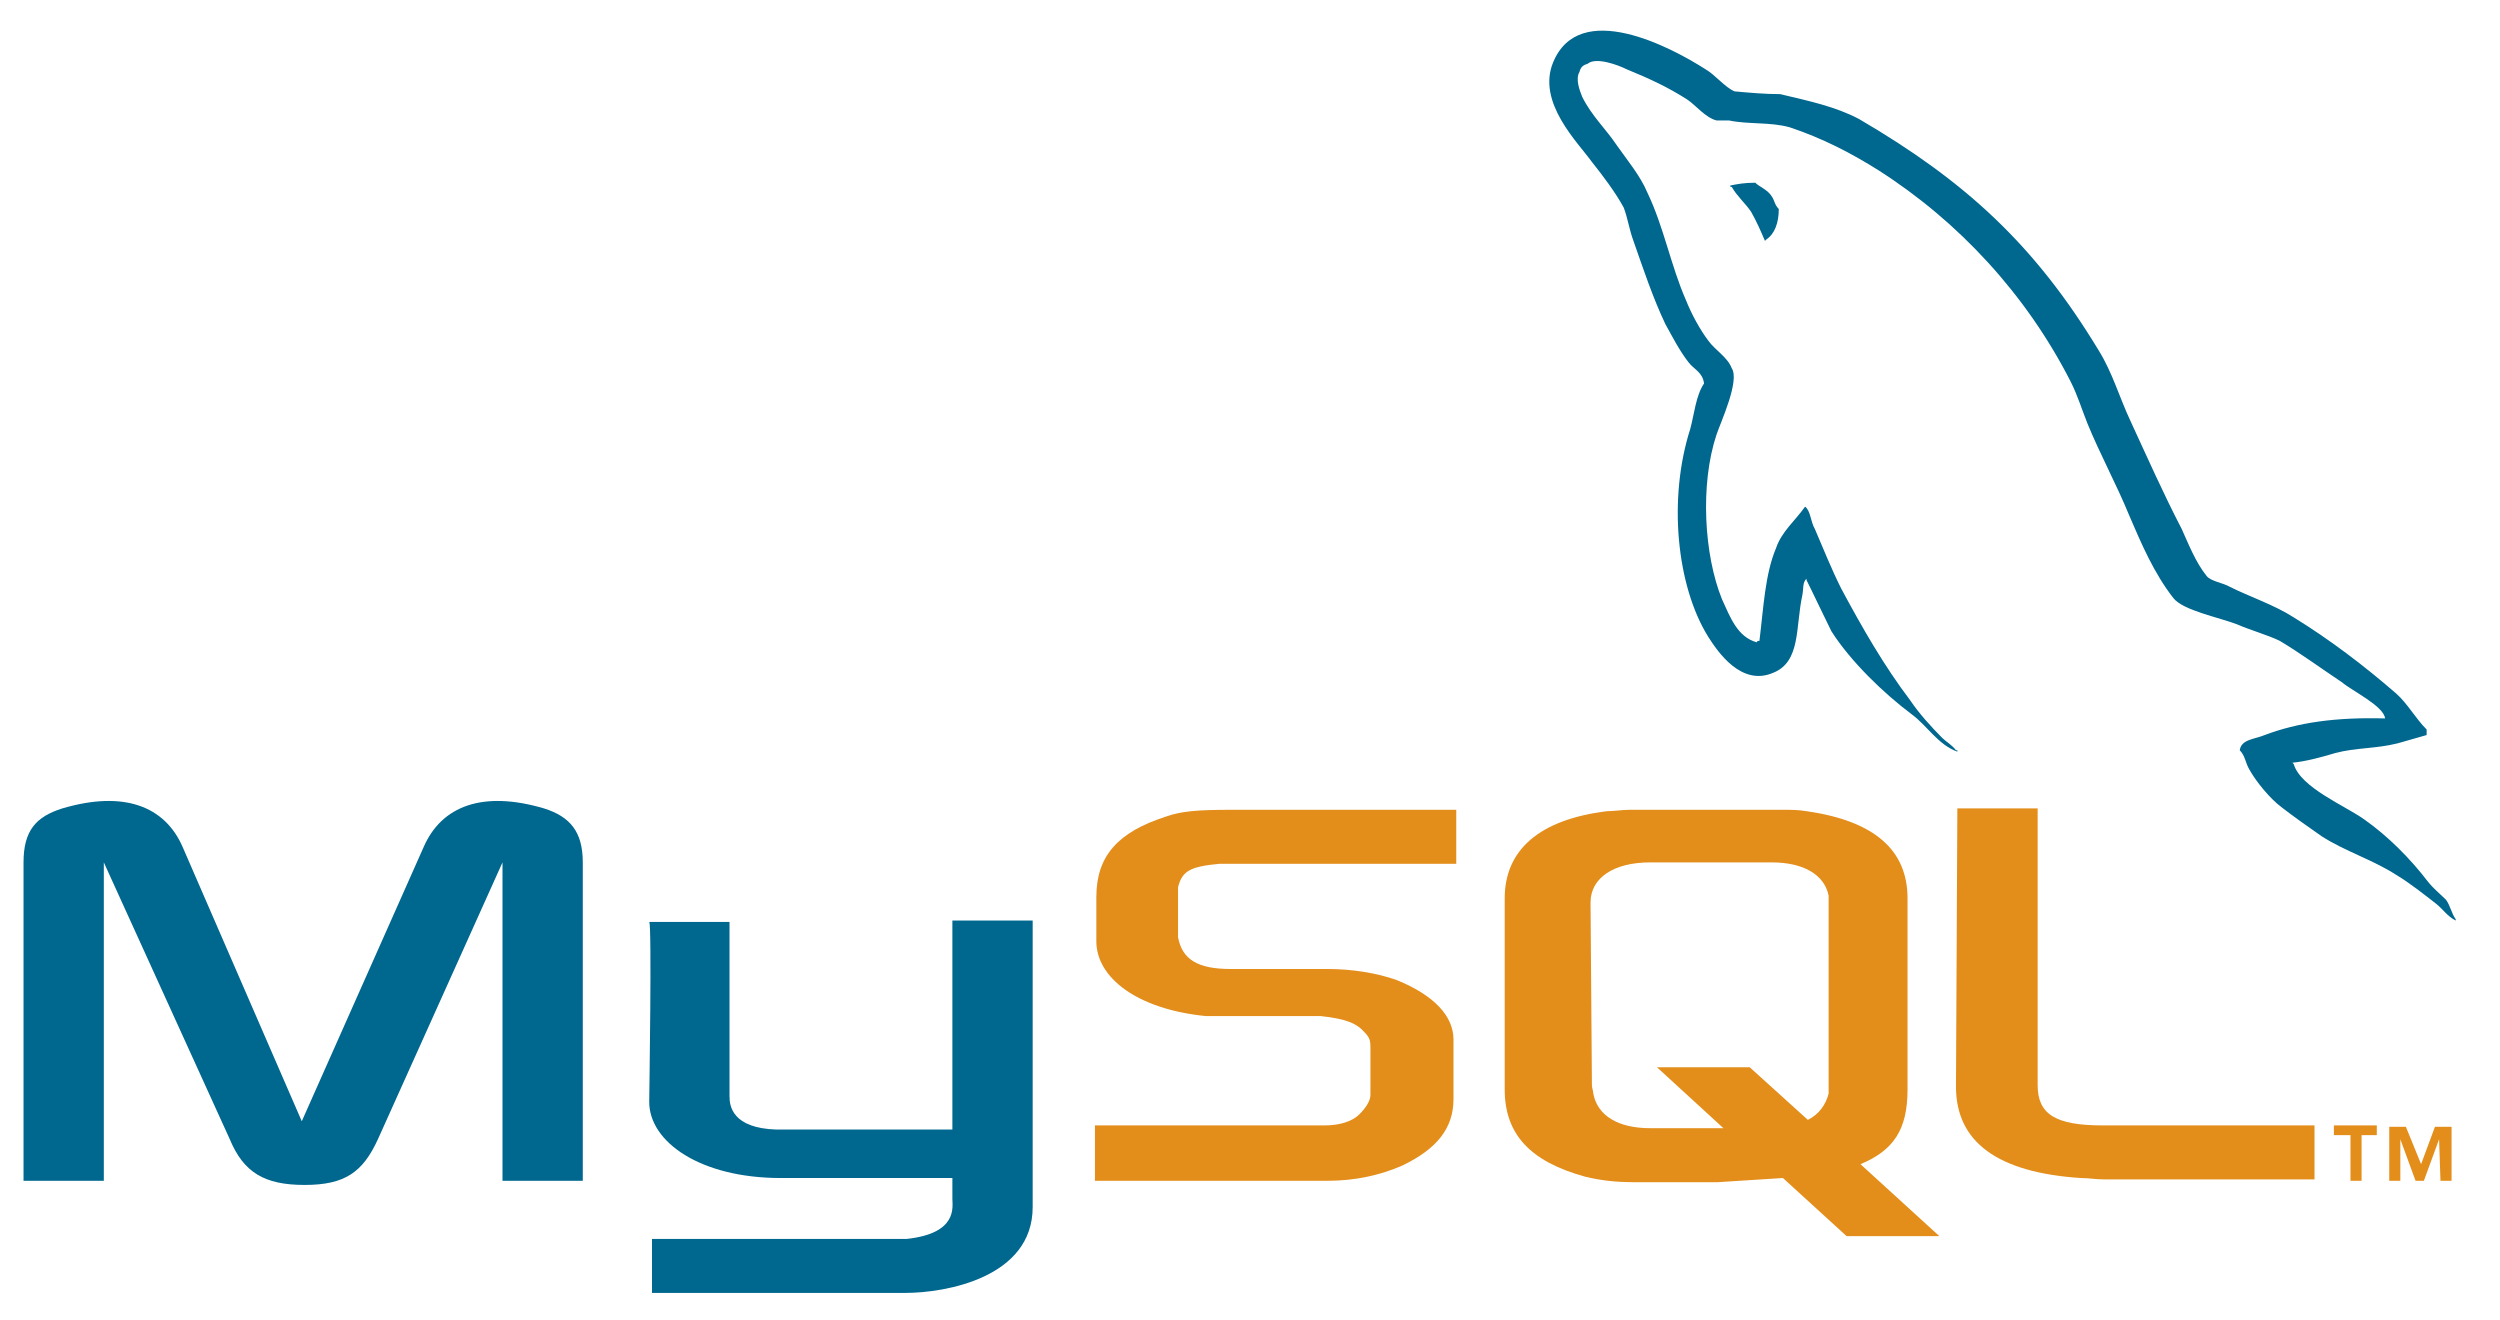
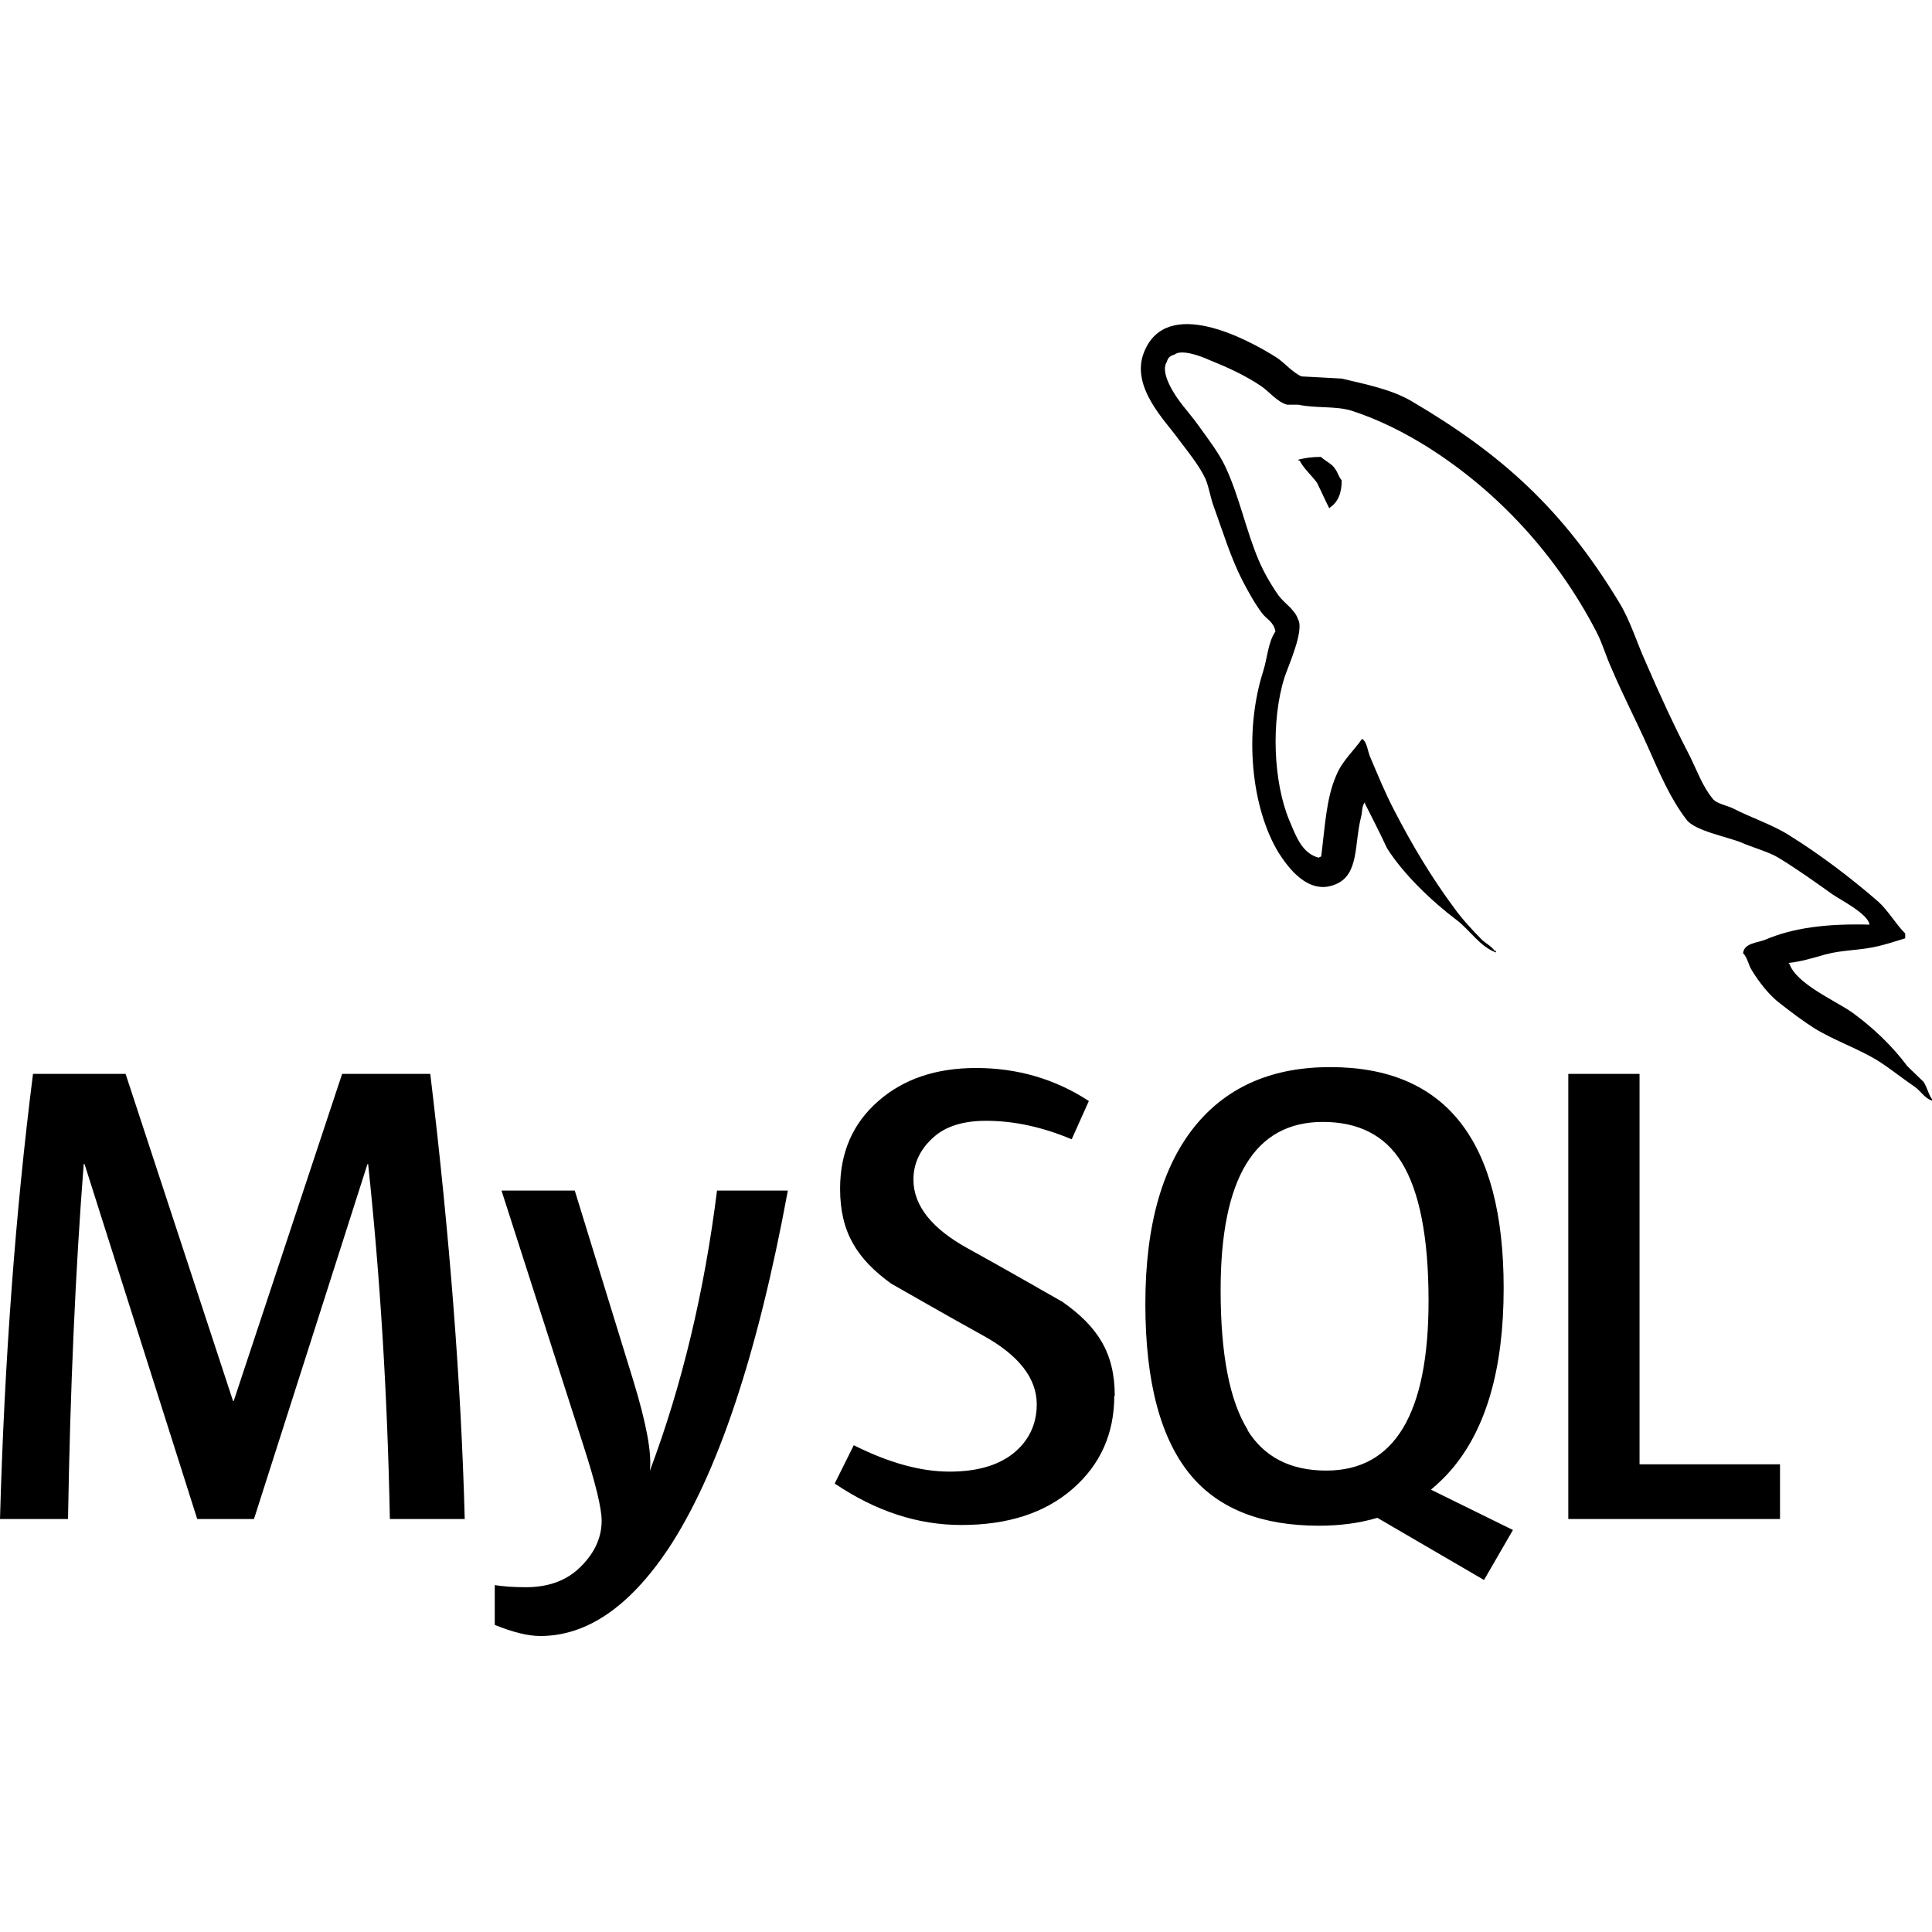
- <svg xmlns="http://www.w3.org/2000/svg" id="Layer_1" style="enable-background:new 0 0 180.6 95.3;" version="1.1" viewBox="0 0 180.6 95.3" xml:space="preserve">
-   <style type="text/css">
- 	.st0{fill:#00678F;}
- 	.st1{fill:#E38D1A;}
- </style>
-   <path class="st0" d="M1.7,85.3h5.8v-23l9.1,20c1,2.4,2.5,3.3,5.4,3.3c2.9,0,4.2-0.9,5.3-3.3l9-20v23h5.8v-23c0-2.2-0.9-3.3-2.8-3.9  c-4.4-1.3-7.4-0.2-8.7,2.8L21.8,81l-8.6-19.8c-1.3-3-4.3-4.1-8.7-2.8C2.6,59,1.7,60,1.7,62.3L1.7,85.3L1.7,85.3z" />
-   <path class="st0" d="M46.9,66.6h5.8v12.6c0,0.7,0.2,2.3,3.4,2.4c1.7,0,12.6,0,12.7,0V66.5h5.8c0,0,0,20.6,0,20.7  c0,5.1-6.3,6.2-9.2,6.2H47.1v-3.9c0,0,18.4,0,18.4,0c3.7-0.4,3.3-2.3,3.3-2.9v-1.5H56.4c-5.8,0-9.5-2.6-9.5-5.5  C46.9,79.3,47.1,66.7,46.9,66.6L46.9,66.6z" />
-   <path class="st0" d="M172.3,51.9c-3.6-0.1-6.3,0.3-8.7,1.2c-0.7,0.3-1.7,0.3-1.8,1.1c0.4,0.4,0.4,0.9,0.7,1.4  c0.5,0.9,1.5,2.1,2.3,2.7c0.9,0.7,1.9,1.4,2.9,2.1c1.7,1.1,3.7,1.7,5.4,2.8c1,0.6,2,1.4,2.9,2.1c0.5,0.4,0.8,0.9,1.4,1.2  c0,0,0-0.1,0-0.1c-0.3-0.4-0.4-1-0.7-1.4c-0.4-0.4-0.9-0.8-1.3-1.3c-1.3-1.7-2.9-3.3-4.6-4.5c-1.4-1-4.6-2.3-5.1-4c0,0,0,0-0.1-0.1  c1-0.1,2.1-0.4,3.1-0.7c1.5-0.4,2.9-0.3,4.5-0.7c0.7-0.2,1.4-0.4,2.1-0.6c0-0.1,0-0.3,0-0.4c-0.8-0.8-1.4-1.9-2.2-2.6  c-2.3-2-4.8-3.9-7.4-5.5c-1.4-0.9-3.2-1.5-4.6-2.2c-0.5-0.3-1.4-0.4-1.7-0.8c-0.8-1-1.3-2.3-1.8-3.4c-1.3-2.5-2.5-5.2-3.7-7.8  c-0.8-1.7-1.3-3.5-2.3-5.1c-4.6-7.6-9.6-12.2-17.3-16.7c-1.7-0.9-3.6-1.3-5.7-1.8c-1.1,0-2.2-0.1-3.3-0.2c-0.7-0.3-1.4-1.2-2.1-1.6  c-2.5-1.6-9.1-5.1-11-0.5c-1.2,2.9,1.8,5.8,2.8,7.2c0.8,1,1.7,2.2,2.3,3.3c0.3,0.8,0.4,1.6,0.7,2.4c0.7,2,1.4,4.1,2.3,6  c0.5,0.9,1,1.9,1.7,2.8c0.4,0.5,1,0.7,1.1,1.5c-0.6,0.9-0.7,2.2-1,3.3c-1.6,5-1,11.3,1.3,15c0.7,1.1,2.4,3.6,4.7,2.6  c2-0.8,1.6-3.3,2.1-5.6c0.1-0.5,0-0.9,0.3-1.2c0,0,0,0.1,0,0.1c0.6,1.2,1.2,2.5,1.8,3.7c1.4,2.2,3.8,4.5,5.8,6  c1.1,0.8,1.9,2.2,3.3,2.7c0,0,0-0.1,0-0.1c0,0,0,0-0.1,0c-0.3-0.4-0.7-0.6-1-0.9c-0.8-0.8-1.7-1.8-2.3-2.7c-1.9-2.5-3.5-5.3-5-8.1  c-0.7-1.4-1.3-2.9-1.9-4.3c-0.3-0.5-0.3-1.3-0.7-1.6c-0.7,1-1.7,1.8-2.1,3c-0.8,1.9-0.9,4.3-1.2,6.7c-0.2,0-0.1,0-0.2,0.1  c-1.4-0.4-1.9-1.8-2.5-3.1c-1.3-3.2-1.6-8.3-0.4-11.9c0.3-0.9,1.7-3.9,1.1-4.8c-0.3-0.8-1.2-1.3-1.7-2c-0.6-0.8-1.2-1.9-1.6-2.9  c-1.1-2.5-1.6-5.3-2.8-7.8c-0.5-1.2-1.5-2.4-2.2-3.4c-0.8-1.2-1.8-2.1-2.5-3.5c-0.2-0.5-0.5-1.3-0.2-1.8c0.1-0.4,0.3-0.5,0.6-0.6  c0.6-0.5,2.2,0.1,2.8,0.4c1.7,0.7,3,1.3,4.4,2.2c0.6,0.4,1.3,1.3,2.1,1.5c0.3,0,0.6,0,0.9,0c1.4,0.3,3,0.1,4.4,0.5  c2.4,0.8,4.5,1.9,6.4,3.1c5.8,3.7,10.7,9,13.9,15.3c0.5,1,0.8,2,1.2,3c0.9,2.2,2.1,4.4,3,6.6c0.9,2.1,1.8,4.2,3.2,6  c0.7,0.9,3.3,1.4,4.6,1.9c0.9,0.4,2.3,0.8,3.1,1.2c1.5,0.9,3,2,4.5,3C169.9,49.9,172.2,51,172.3,51.9L172.3,51.9z" />
-   <path class="st0" d="M126.8,13.2c-0.8,0-1.3,0.1-1.8,0.2c0,0,0,0,0,0.1c0,0,0,0,0.1,0c0.4,0.7,1,1.2,1.4,1.8c0.4,0.7,0.7,1.4,1,2.1  c0,0,0.1-0.1,0.1-0.1c0.6-0.4,0.9-1.2,0.9-2.2c-0.3-0.3-0.3-0.6-0.5-0.9C127.7,13.7,127.1,13.5,126.8,13.2L126.8,13.2z" />
-   <path class="st1" d="M79.1,85.3h16.8c2,0,3.8-0.4,5.4-1.1c2.5-1.2,3.7-2.7,3.7-4.8v-4.3c0-1.7-1.4-3.2-4.1-4.3  c-1.4-0.5-3.2-0.8-5-0.8h-7c-2.4,0-3.5-0.7-3.8-2.3c0-0.2,0-0.4,0-0.5v-2.6c0-0.1,0-0.3,0-0.5c0.3-1.2,0.9-1.5,3-1.7  c0.2,0,0.4,0,0.5,0h16.6v-3.9H88.9c-2.4,0-3.6,0.1-4.7,0.5c-3.4,1.1-5,2.8-5,5.8V68c0,2.6,2.9,4.9,7.9,5.4c0.5,0,1.1,0,1.7,0h6  c0.2,0,0.4,0,0.6,0c1.8,0.2,2.6,0.5,3.2,1.2c0.4,0.4,0.4,0.7,0.4,1.1v3.4c0,0.4-0.3,0.9-0.8,1.4s-1.4,0.8-2.5,0.8  c-0.2,0-0.4,0-0.6,0H79.1L79.1,85.3L79.1,85.3z" />
-   <path class="st1" d="M141.3,78.5c0,4,3,6.2,9,6.6c0.6,0,1.1,0.1,1.7,0.1h15.2v-3.9h-15.3c-3.4,0-4.7-0.8-4.7-2.9V58.4h-5.8  L141.3,78.5L141.3,78.5z" />
-   <path class="st1" d="M108.7,78.7V64.9c0-3.5,2.5-5.7,7.4-6.3c0.5,0,1.1-0.1,1.6-0.1h11.1c0.6,0,1.1,0,1.7,0.1  c4.9,0.7,7.3,2.8,7.3,6.3v13.8c0,2.9-1,4.4-3.4,5.4l5.7,5.2h-6.7l-4.6-4.2l-4.7,0.3h-6.2c-1,0-2.2-0.1-3.4-0.4  C110.5,83.9,108.7,81.9,108.7,78.7L108.7,78.7z M115,78.4c0,0.2,0.1,0.4,0.1,0.6c0.3,1.6,1.8,2.5,4.1,2.5h5.3l-4.8-4.4h6.7l4.2,3.8  c0.8-0.4,1.3-1.1,1.5-1.9c0-0.2,0-0.4,0-0.6V65.2c0-0.2,0-0.4,0-0.5c-0.3-1.5-1.8-2.4-4.1-2.4h-8.8c-2.6,0-4.3,1.1-4.3,2.9L115,78.4  L115,78.4z" />
-   <path class="st1" d="M169.8,85.3h0.8V82h1.1v-0.7h-3.1V82h1.2L169.8,85.3L169.8,85.3z M176.3,85.3h0.8v-3.9h-1.2l-1,2.7l-1.1-2.7  h-1.2v3.9h0.8v-3h0l1.1,3h0.6l1.1-3l0,0L176.3,85.3L176.3,85.3z" />
+ <svg xmlns="http://www.w3.org/2000/svg" role="img" viewBox="0 0 24 24">
+   <path d="M16.405 5.676c-.115 0-.193.014-.274.033v.013h.014c.054.104.146.18.214.273.054.107.1.214.154.32l.014-.015c.094-.066.14-.172.14-.333-.04-.047-.046-.094-.08-.14-.04-.067-.126-.1-.18-.153zM5.77 18.87h-.927c-.03-1.562-.123-3.03-.27-4.41h-.008l-1.41 4.41H2.45l-1.4-4.41h-.01c-.103 1.323-.168 2.793-.195 4.41H0c.055-1.966.192-3.81.41-5.53h1.15l1.335 4.064h.008L4.25 13.34h1.095c.242 2.015.384 3.86.428 5.53zm4.017-4.08c-.378 2.045-.876 3.533-1.492 4.46-.482.716-1.01 1.073-1.583 1.073-.153 0-.34-.046-.566-.138v-.494c.11.017.24.026.386.026.268 0 .483-.075.647-.222.197-.18.295-.382.295-.605 0-.155-.077-.47-.23-.944L6.23 14.79h.91l.727 2.36c.164.536.233.91.205 1.123.4-1.064.678-2.227.835-3.483h.88zM22.112 18.87h-2.63v-5.53h.885v4.85h1.745zM18.792 19.005l-1.016-.5c.09-.076.177-.158.255-.25.433-.506.648-1.258.648-2.253 0-1.83-.718-2.746-2.155-2.746-.704 0-1.254.232-1.65.697-.43.508-.646 1.256-.646 2.245 0 .972.19 1.686.574 2.14.35.41.877.615 1.583.615.264 0 .506-.033.725-.098l1.325.772.36-.622zM15.5 17.763c-.225-.36-.337-.94-.337-1.736 0-1.393.424-2.09 1.27-2.09.443 0 .77.167.977.5.224.362.336.936.336 1.723 0 1.404-.424 2.108-1.27 2.108-.445 0-.77-.167-.978-.5zM13.842 17.338c0 .47-.172.856-.516 1.156s-.803.45-1.384.45c-.543 0-1.064-.172-1.573-.515l.237-.476c.438.22.833.328 1.19.328.332 0 .593-.073.783-.22.188-.147.3-.354.3-.615 0-.33-.23-.61-.648-.845-.388-.213-1.163-.657-1.163-.657-.422-.307-.632-.636-.632-1.177 0-.45.157-.81.47-1.085.315-.278.72-.415 1.22-.415.512 0 .98.136 1.4.41l-.213.476c-.36-.152-.715-.23-1.064-.23-.283 0-.502.068-.654.206-.153.136-.248.31-.248.524 0 .328.234.61.666.85.393.215 1.187.67 1.187.67.433.305.648.63.648 1.168zM23.224 11.486c-.535-.014-.95.04-1.297.188-.1.04-.26.04-.274.167.055.053.063.14.11.214.08.134.218.313.346.407.14.11.28.216.427.31.26.16.555.255.81.416.145.094.293.213.44.313.073.05.12.14.214.172v-.02c-.046-.06-.06-.147-.105-.214-.067-.067-.134-.127-.2-.193-.194-.26-.435-.487-.695-.675-.214-.146-.682-.35-.77-.595l-.013-.014c.146-.013.32-.066.46-.106.227-.06.435-.047.67-.106.106-.027.213-.06.32-.094v-.06c-.12-.12-.21-.283-.334-.395-.34-.295-.717-.582-1.104-.823-.21-.134-.476-.22-.697-.334-.08-.04-.214-.06-.26-.127-.12-.146-.19-.34-.275-.514-.192-.368-.38-.775-.547-1.163-.12-.262-.193-.523-.34-.763-.69-1.137-1.437-1.826-2.586-2.5-.247-.14-.543-.2-.856-.274-.167-.008-.334-.02-.5-.027-.11-.047-.216-.174-.31-.235-.38-.24-1.364-.76-1.644-.072-.18.434.267.862.422 1.082.115.153.26.328.34.5.047.116.06.235.107.356.106.294.207.622.347.897.073.14.153.287.247.413.054.073.146.107.167.227-.094.136-.1.334-.154.5-.24.757-.146 1.693.194 2.25.107.166.362.534.703.393.3-.12.234-.5.32-.835.02-.08.007-.133.048-.187v.015c.094.188.188.367.274.555.206.328.566.668.867.895.16.12.287.328.487.402v-.02h-.015c-.043-.058-.1-.086-.154-.133-.12-.12-.255-.267-.35-.4-.28-.377-.527-.79-.747-1.218-.11-.21-.202-.436-.29-.643-.04-.08-.04-.2-.107-.24-.1.146-.247.273-.32.453-.127.288-.14.642-.188 1.01-.027.007-.014 0-.027.014-.214-.052-.287-.274-.367-.46-.2-.475-.233-1.238-.06-1.785.047-.14.247-.582.167-.716-.042-.127-.174-.2-.247-.303-.087-.124-.18-.285-.24-.427-.16-.374-.24-.788-.414-1.162-.08-.173-.22-.354-.334-.513-.127-.18-.267-.307-.368-.52-.033-.073-.08-.194-.027-.274.014-.054.042-.075.094-.09.088-.072.335.022.422.062.247.1.455.194.662.334.094.066.195.193.315.226h.14c.214.047.455.014.655.073.355.114.675.28.962.46.876.556 1.596 1.345 2.085 2.286.08.154.115.295.188.455.14.33.313.663.455.982.14.315.275.636.476.897.1.14.502.213.682.286.133.06.34.115.46.188.23.14.454.3.67.454.11.076.443.243.463.378z" />
</svg>
